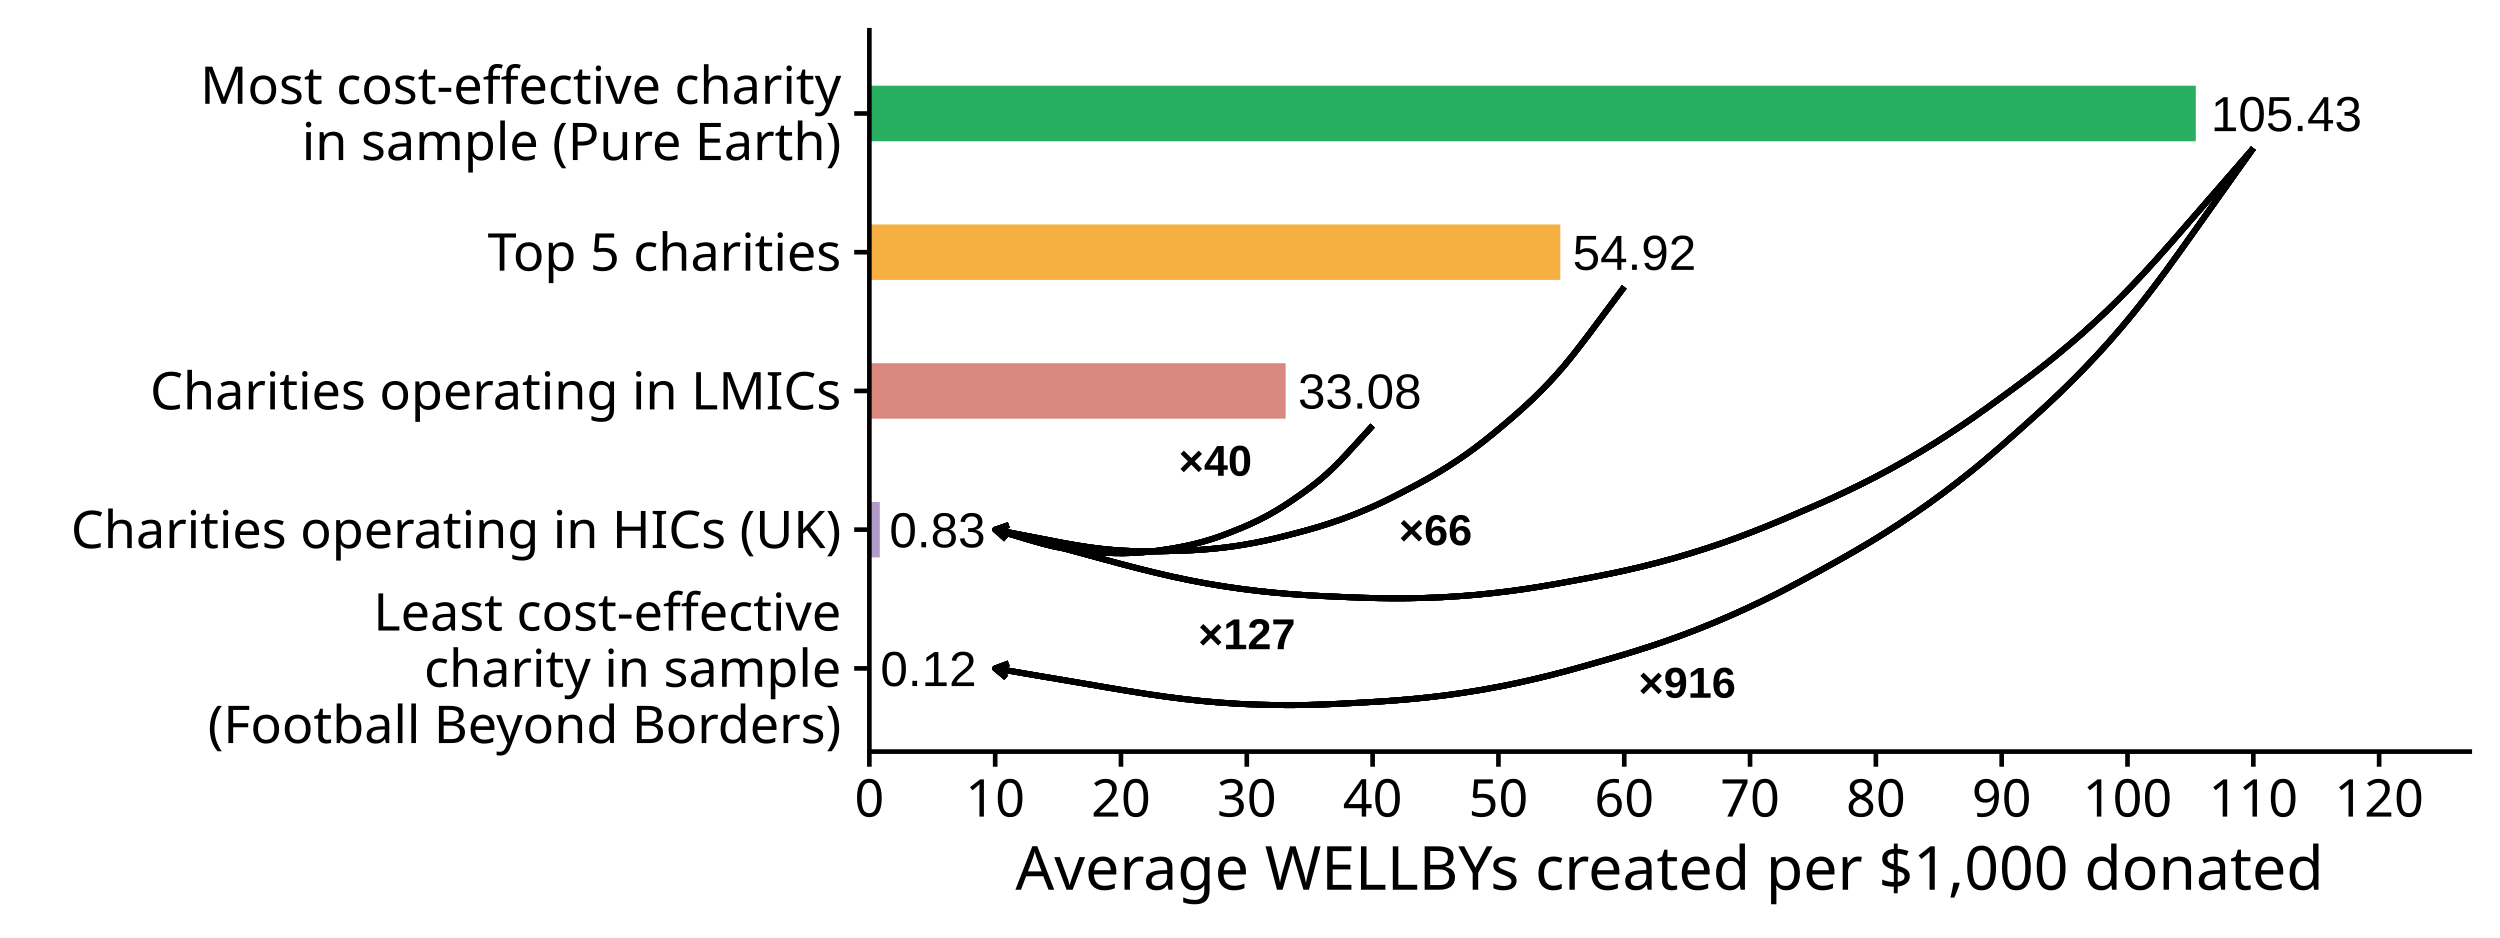
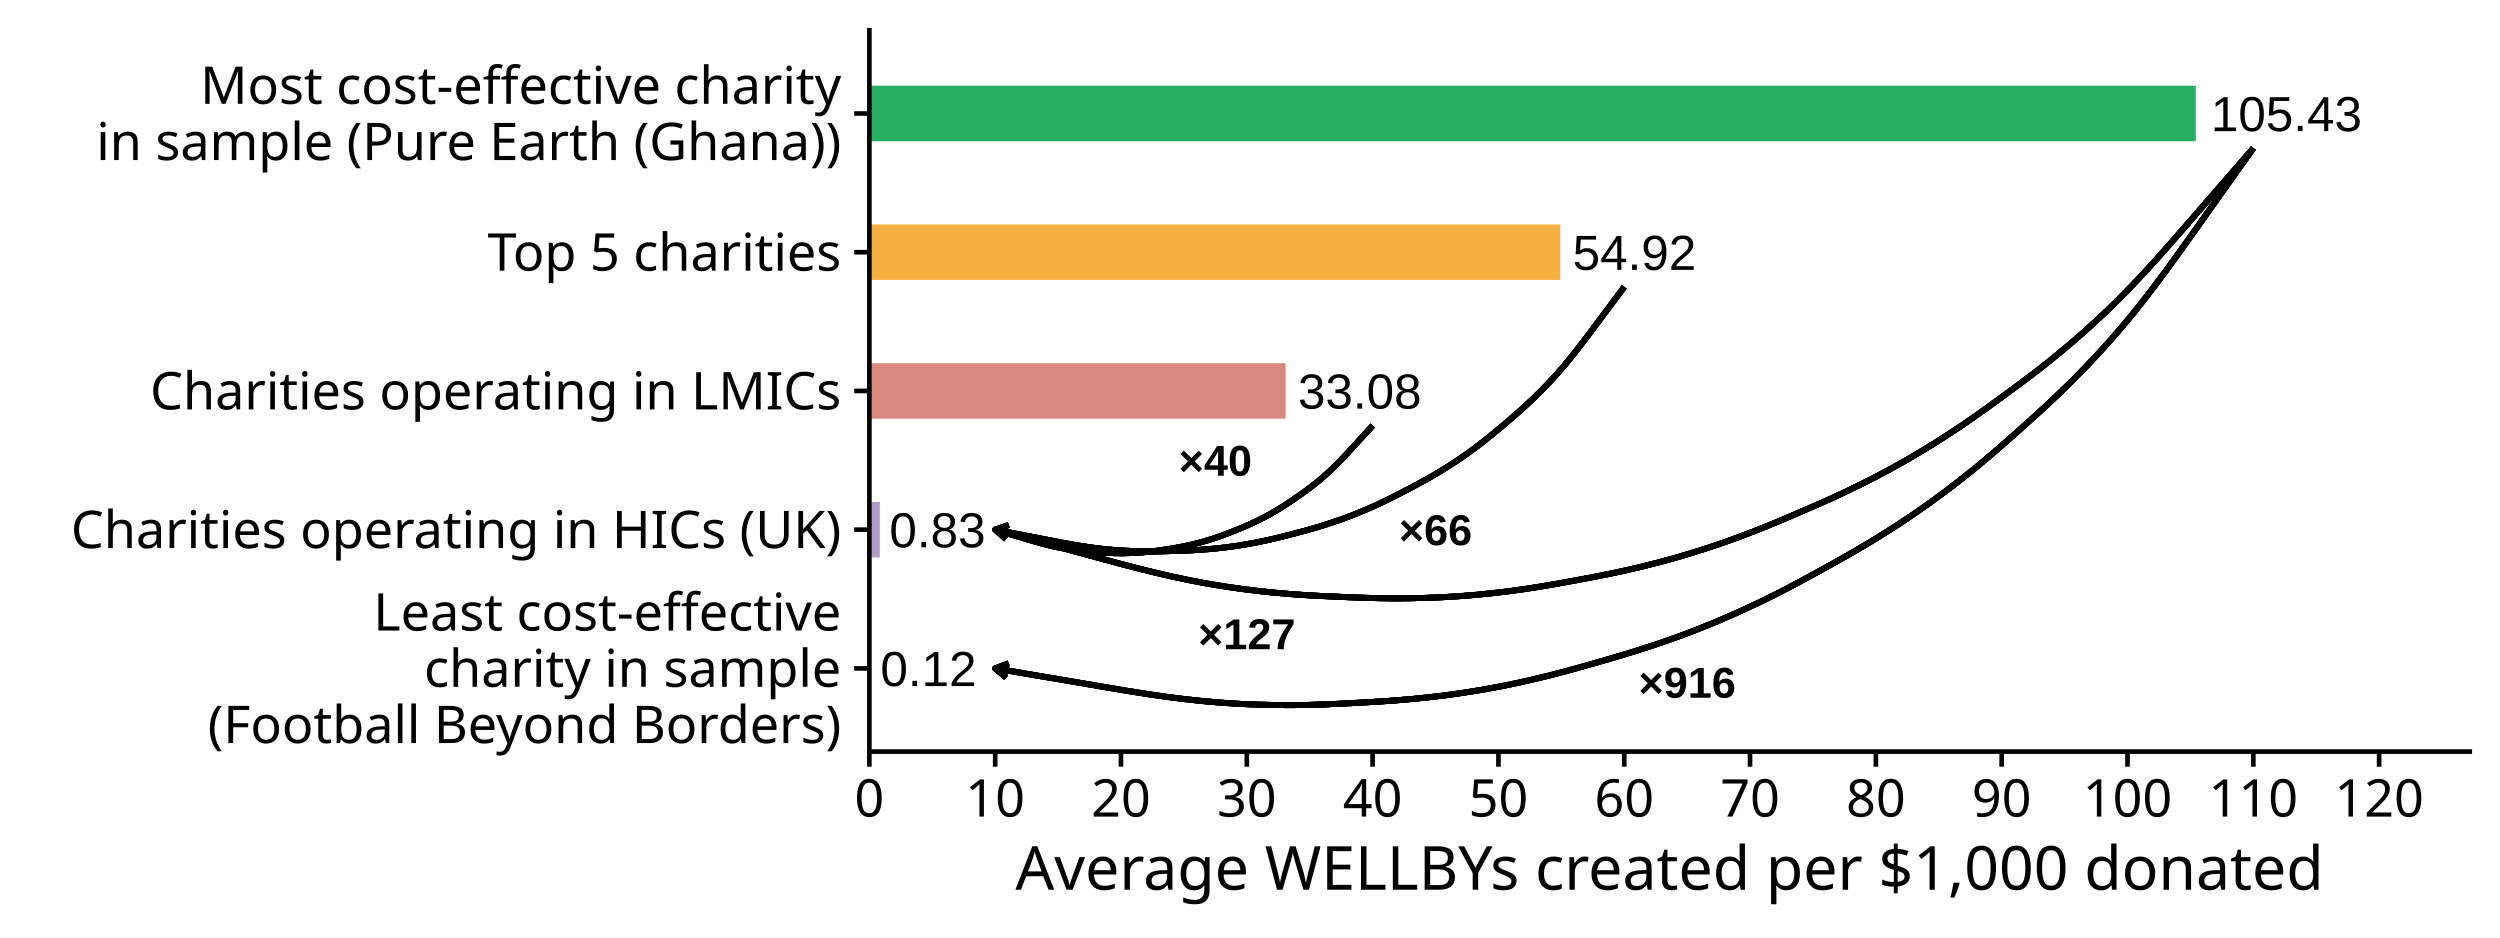
<svg xmlns="http://www.w3.org/2000/svg" role="img" aria-labelledby="comparison_WBp1k-title" width="100%" viewBox="0 0 576.00 216.00">
  <g class="svglite">
    <defs>
      <style type="text/css">
    .svglite line, .svglite polyline, .svglite polygon, .svglite path, .svglite rect, .svglite circle {
      fill: none;
      stroke: #000000;
      stroke-linecap: round;
      stroke-linejoin: round;
      stroke-miterlimit: 10.00;
    }
    .svglite text {
      white-space: pre;
    }
    .svglite g.glyphgroup path {
      fill: inherit;
      stroke: none;
    }
  </style>
    </defs>
    <rect width="100%" height="100%" style="stroke: none; fill: #FFFFFF;" />
    <defs>
      <clipPath id="cpMC4wMHw1NzYuMDB8MC4wMHwyMTYuMDA=">
        <rect x="0.00" y="0.00" width="576.00" height="216.00" />
      </clipPath>
    </defs>
    <g clip-path="url(#cpMC4wMHw1NzYuMDB8MC4wMHwyMTYuMDA=)">
      <rect x="0.00" y="0.00" width="576.00" height="216.00" style="stroke-width: 1.07; stroke: none; fill: #FFFFFF;" />
    </g>
    <defs>
      <clipPath id="cpMjAwLjMwfDU2OS4wM3w2Ljk3fDE3My4xNw==">
        <rect x="200.30" y="6.97" width="368.73" height="166.20" />
      </clipPath>
    </defs>
    <g clip-path="url(#cpMjAwLjMwfDU2OS4wM3w2Ljk3fDE3My4xNw==)">
      <rect x="200.30" y="6.97" width="368.73" height="166.20" style="stroke-width: 1.07; stroke: none; fill: #FFFFFF;" />
      <rect x="200.30" y="19.76" width="305.61" height="12.78" style="stroke-width: 1.36; stroke: none; stroke-linecap: butt; stroke-linejoin: miter; fill: #27AE60;" />
      <rect x="200.30" y="51.72" width="159.19" height="12.78" style="stroke-width: 1.36; stroke: none; stroke-linecap: butt; stroke-linejoin: miter; fill: #F5B041;" />
      <rect x="200.30" y="83.68" width="95.91" height="12.78" style="stroke-width: 1.36; stroke: none; stroke-linecap: butt; stroke-linejoin: miter; fill: #D98880;" />
      <rect x="200.30" y="115.64" width="2.41" height="12.78" style="stroke-width: 1.36; stroke: none; stroke-linecap: butt; stroke-linejoin: miter; fill: #B39BC8;" />
      <rect x="200.30" y="147.60" width="0.33" height="12.78" style="stroke-width: 1.36; stroke: none; stroke-linecap: butt; stroke-linejoin: miter; fill: #3498DB;" />
      <text x="509.39" y="30.22" style="font-size: 11.38px; font-family: &quot;Arial&quot;;" textLength="34.80px" lengthAdjust="spacingAndGlyphs">105.43</text>
      <text x="362.34" y="62.18" style="font-size: 11.38px; font-family: &quot;Arial&quot;;" textLength="28.47px" lengthAdjust="spacingAndGlyphs">54.92</text>
      <text x="299.05" y="94.14" style="font-size: 11.38px; font-family: &quot;Arial&quot;;" textLength="28.47px" lengthAdjust="spacingAndGlyphs">33.08</text>
      <text x="204.92" y="126.11" style="font-size: 11.38px; font-family: &quot;Arial&quot;;" textLength="22.14px" lengthAdjust="spacingAndGlyphs">0.83</text>
      <text x="202.85" y="158.07" style="font-size: 11.38px; font-family: &quot;Arial&quot;;" textLength="22.14px" lengthAdjust="spacingAndGlyphs">0.12</text>
      <polyline points="519.17,34.14 519.10,34.24 518.68,34.83 517.66,36.27 515.96,38.66 513.63,41.93 510.87,45.82 507.89,50.01 504.92,54.20 502.05,58.22 499.30,62.02 496.64,65.60 494.05,68.97 491.50,72.18 488.94,75.26 486.34,78.27 485.54,79.17 482.86,82.11 480.14,84.97 477.42,87.73 474.74,90.36 472.11,92.85 469.57,95.20 467.09,97.43 464.66,99.61 462.18,101.80 459.60,104.05 456.88,106.36 454.00,108.72 450.98,111.10 447.85,113.49 444.65,115.83 443.74,116.48 440.47,118.75 437.19,120.94 433.92,123.02 430.72,124.99 427.60,126.83 424.60,128.55 421.69,130.18 418.83,131.76 415.93,133.34 412.92,134.96 409.75,136.61 406.41,138.27 402.94,139.92 399.36,141.55 395.71,143.12 394.69,143.55 390.99,145.04 387.30,146.44 383.65,147.75 380.09,148.95 376.65,150.05 373.34,151.06 370.14,152.00 367.00,152.90 363.82,153.80 360.52,154.71 357.06,155.61 353.45,156.48 349.69,157.33 345.84,158.12 341.93,158.84 340.84,159.03 336.91,159.65 333.00,160.20 329.15,160.66 325.41,161.04 321.80,161.35 318.35,161.60 315.03,161.80 311.76,161.98 308.46,162.15 305.04,162.30 301.47,162.41 297.75,162.46 293.90,162.44 289.97,162.35 286.00,162.19 284.89,162.13 280.92,161.86 276.94,161.51 272.90,161.07 268.74,160.54 264.40,159.91 259.83,159.19 255.03,158.39 250.02,157.53 244.92,156.66 240.06,155.84 235.85,155.12 232.61,154.56 230.53,154.21 229.53,154.04 229.29,154.00 229.29,154.00 " style="stroke-width: 1.36; stroke-linecap: butt;" />
      <polyline points="232.40,152.84 229.29,154.00 231.84,156.12 " style="stroke-width: 1.36; stroke-linecap: butt;" />
      <polyline points="519.17,34.14 519.10,34.24 518.68,34.83 517.66,36.27 515.96,38.66 513.63,41.93 510.87,45.82 507.89,50.01 504.92,54.20 502.05,58.22 499.30,62.02 496.64,65.60 494.05,68.97 491.50,72.18 488.94,75.26 486.34,78.27 485.54,79.17 482.86,82.11 480.14,84.97 477.42,87.73 474.74,90.36 472.11,92.85 469.57,95.20 467.09,97.43 464.66,99.61 462.18,101.80 459.60,104.05 456.88,106.36 454.00,108.72 450.98,111.10 447.85,113.49 444.65,115.83 443.74,116.48 440.47,118.75 437.19,120.94 433.92,123.02 430.72,124.99 427.60,126.83 424.60,128.55 421.69,130.18 418.83,131.76 415.93,133.34 412.92,134.96 409.75,136.61 406.41,138.27 402.94,139.92 399.36,141.55 395.71,143.12 394.69,143.55 390.99,145.04 387.30,146.44 383.65,147.75 380.09,148.95 376.65,150.05 373.34,151.06 370.14,152.00 367.00,152.90 363.82,153.80 360.52,154.71 357.06,155.61 353.45,156.48 349.69,157.33 345.84,158.12 341.93,158.84 340.84,159.03 336.91,159.65 333.00,160.20 329.15,160.66 325.41,161.04 321.80,161.35 318.35,161.60 315.03,161.80 311.76,161.98 308.46,162.15 305.04,162.30 301.47,162.41 297.75,162.46 293.90,162.44 289.97,162.35 286.00,162.19 284.89,162.13 280.92,161.86 276.94,161.51 272.90,161.07 268.74,160.54 264.40,159.91 259.83,159.19 255.03,158.39 250.02,157.53 244.92,156.66 240.06,155.84 235.85,155.12 232.61,154.56 230.53,154.21 229.53,154.04 229.29,154.00 229.29,154.00 " style="stroke-width: 1.36; stroke-linecap: butt;" />
      <polyline points="232.40,152.84 229.29,154.00 231.84,156.12 " style="stroke-width: 1.36; stroke-linecap: butt;" />
      <polyline points="519.17,34.14 519.10,34.24 518.68,34.83 517.66,36.27 515.96,38.66 513.63,41.93 510.87,45.82 507.89,50.01 504.92,54.20 502.05,58.22 499.30,62.02 496.64,65.60 494.05,68.97 491.50,72.18 488.94,75.26 486.34,78.27 485.54,79.17 482.86,82.11 480.14,84.97 477.42,87.73 474.74,90.36 472.11,92.85 469.57,95.20 467.09,97.43 464.66,99.61 462.18,101.80 459.60,104.05 456.88,106.36 454.00,108.72 450.98,111.10 447.85,113.49 444.65,115.83 443.74,116.48 440.47,118.75 437.19,120.94 433.92,123.02 430.72,124.99 427.60,126.83 424.60,128.55 421.69,130.18 418.83,131.76 415.93,133.34 412.92,134.96 409.75,136.61 406.41,138.27 402.94,139.92 399.36,141.55 395.71,143.12 394.69,143.55 390.99,145.04 387.30,146.44 383.65,147.75 380.09,148.95 376.65,150.05 373.34,151.06 370.14,152.00 367.00,152.90 363.82,153.80 360.52,154.71 357.06,155.61 353.45,156.48 349.69,157.33 345.84,158.12 341.93,158.84 340.84,159.03 336.91,159.65 333.00,160.20 329.15,160.66 325.41,161.04 321.80,161.35 318.35,161.60 315.03,161.80 311.76,161.98 308.46,162.15 305.04,162.30 301.47,162.41 297.75,162.46 293.90,162.44 289.97,162.35 286.00,162.19 284.89,162.13 280.92,161.86 276.94,161.51 272.90,161.07 268.74,160.54 264.40,159.91 259.83,159.19 255.03,158.39 250.02,157.53 244.92,156.66 240.06,155.84 235.85,155.12 232.61,154.56 230.53,154.21 229.53,154.04 229.29,154.00 229.29,154.00 " style="stroke-width: 1.36; stroke-linecap: butt;" />
      <polyline points="232.40,152.84 229.29,154.00 231.84,156.12 " style="stroke-width: 1.36; stroke-linecap: butt;" />
      <polyline points="519.17,34.14 519.10,34.24 518.68,34.83 517.66,36.27 515.96,38.66 513.63,41.93 510.87,45.82 507.89,50.01 504.92,54.20 502.05,58.22 499.30,62.02 496.64,65.60 494.05,68.97 491.50,72.18 488.94,75.26 486.34,78.27 485.54,79.17 482.86,82.11 480.14,84.97 477.42,87.73 474.74,90.36 472.11,92.85 469.57,95.20 467.09,97.43 464.66,99.61 462.18,101.80 459.60,104.05 456.88,106.36 454.00,108.72 450.98,111.10 447.85,113.49 444.65,115.83 443.74,116.48 440.47,118.75 437.19,120.94 433.92,123.02 430.72,124.99 427.60,126.83 424.60,128.55 421.69,130.18 418.83,131.76 415.93,133.34 412.92,134.96 409.75,136.61 406.41,138.27 402.94,139.92 399.36,141.55 395.71,143.12 394.69,143.55 390.99,145.04 387.30,146.44 383.65,147.75 380.09,148.95 376.65,150.05 373.34,151.06 370.14,152.00 367.00,152.90 363.82,153.80 360.52,154.71 357.06,155.61 353.45,156.48 349.69,157.33 345.84,158.12 341.93,158.84 340.84,159.03 336.91,159.65 333.00,160.20 329.15,160.66 325.41,161.04 321.80,161.35 318.35,161.60 315.03,161.80 311.76,161.98 308.46,162.15 305.04,162.30 301.47,162.41 297.75,162.46 293.90,162.44 289.97,162.35 286.00,162.19 284.89,162.13 280.92,161.86 276.94,161.51 272.90,161.07 268.74,160.54 264.40,159.91 259.83,159.19 255.03,158.39 250.02,157.53 244.92,156.66 240.06,155.84 235.85,155.12 232.61,154.56 230.53,154.21 229.53,154.04 229.29,154.00 229.29,154.00 " style="stroke-width: 1.36; stroke-linecap: butt;" />
      <polyline points="232.40,152.84 229.29,154.00 231.84,156.12 " style="stroke-width: 1.36; stroke-linecap: butt;" />
      <polyline points="519.17,34.14 519.10,34.24 518.68,34.83 517.66,36.27 515.96,38.66 513.63,41.93 510.87,45.82 507.89,50.01 504.92,54.20 502.05,58.22 499.30,62.02 496.64,65.60 494.05,68.97 491.50,72.18 488.94,75.26 486.34,78.27 485.54,79.17 482.86,82.11 480.14,84.97 477.42,87.73 474.74,90.36 472.11,92.85 469.57,95.20 467.09,97.43 464.66,99.61 462.18,101.80 459.60,104.05 456.88,106.36 454.00,108.72 450.98,111.10 447.85,113.49 444.65,115.83 443.74,116.48 440.47,118.75 437.19,120.94 433.92,123.02 430.72,124.99 427.60,126.83 424.60,128.55 421.69,130.18 418.83,131.76 415.93,133.34 412.92,134.96 409.75,136.61 406.41,138.27 402.94,139.92 399.36,141.55 395.71,143.12 394.69,143.55 390.99,145.04 387.30,146.44 383.65,147.75 380.09,148.95 376.65,150.05 373.34,151.06 370.14,152.00 367.00,152.90 363.82,153.80 360.52,154.71 357.06,155.61 353.45,156.48 349.69,157.33 345.84,158.12 341.93,158.84 340.84,159.03 336.91,159.65 333.00,160.20 329.15,160.66 325.41,161.04 321.80,161.35 318.35,161.60 315.03,161.80 311.76,161.98 308.46,162.15 305.04,162.30 301.47,162.41 297.75,162.46 293.90,162.44 289.97,162.35 286.00,162.19 284.89,162.13 280.92,161.86 276.94,161.51 272.90,161.07 268.74,160.54 264.40,159.91 259.83,159.19 255.03,158.39 250.02,157.53 244.92,156.66 240.06,155.84 235.85,155.12 232.61,154.56 230.53,154.21 229.53,154.04 229.29,154.00 229.29,154.00 " style="stroke-width: 1.36; stroke-linecap: butt;" />
      <polyline points="232.40,152.84 229.29,154.00 231.84,156.12 " style="stroke-width: 1.36; stroke-linecap: butt;" />
      <text x="388.72" y="160.76" text-anchor="middle" style="font-size: 9.96px; font-weight: bold; font-family: &quot;Arial&quot;;" textLength="22.41px" lengthAdjust="spacingAndGlyphs">×916</text>
      <polyline points="519.17,34.14 519.09,34.23 518.60,34.79 517.44,36.13 515.50,38.37 512.86,41.40 509.75,44.98 506.43,48.80 503.13,52.59 499.97,56.22 496.93,59.64 494.01,62.85 491.17,65.86 488.37,68.72 485.57,71.47 482.72,74.15 482.61,74.25 479.71,76.87 476.77,79.40 473.85,81.84 470.98,84.15 468.18,86.32 465.47,88.36 462.85,90.29 460.25,92.19 457.61,94.10 454.85,96.06 451.94,98.06 448.86,100.10 445.66,102.15 442.35,104.17 438.98,106.14 438.92,106.17 435.51,108.08 432.09,109.90 428.70,111.62 425.38,113.23 422.17,114.73 419.08,116.11 416.08,117.41 413.14,118.68 410.14,119.96 407.01,121.26 403.72,122.56 400.27,123.87 396.69,125.15 393.02,126.38 389.29,127.55 389.23,127.57 385.48,128.67 381.73,129.68 378.04,130.61 374.45,131.44 370.99,132.18 367.67,132.84 364.46,133.45 361.30,134.03 358.09,134.61 354.76,135.17 351.26,135.72 347.61,136.22 343.83,136.67 339.97,137.06 336.08,137.37 336.02,137.37 332.12,137.61 328.24,137.76 324.44,137.84 320.75,137.86 317.21,137.81 313.82,137.71 310.56,137.59 307.36,137.45 304.10,137.30 300.72,137.11 297.19,136.86 293.52,136.54 289.73,136.14 285.89,135.66 282.02,135.10 281.96,135.09 278.10,134.45 274.25,133.72 270.33,132.90 266.30,131.97 262.10,130.93 257.68,129.78 253.04,128.52 248.20,127.20 243.31,125.87 238.72,124.61 234.81,123.54 231.92,122.75 230.16,122.27 229.41,122.07 229.29,122.03 229.29,122.03 " style="stroke-width: 1.36; stroke-linecap: butt;" />
      <polyline points="519.17,34.14 519.09,34.23 518.60,34.79 517.44,36.13 515.50,38.37 512.86,41.40 509.75,44.98 506.43,48.80 503.13,52.59 499.97,56.22 496.93,59.64 494.01,62.85 491.17,65.86 488.37,68.72 485.57,71.47 482.72,74.15 482.61,74.25 479.71,76.87 476.77,79.40 473.85,81.84 470.98,84.15 468.18,86.32 465.47,88.36 462.85,90.29 460.25,92.19 457.61,94.10 454.85,96.06 451.94,98.06 448.86,100.10 445.66,102.15 442.35,104.17 438.98,106.14 438.92,106.17 435.51,108.08 432.09,109.90 428.70,111.62 425.38,113.23 422.17,114.73 419.08,116.11 416.08,117.41 413.14,118.68 410.14,119.96 407.01,121.26 403.72,122.56 400.27,123.87 396.69,125.15 393.02,126.38 389.29,127.55 389.23,127.57 385.48,128.67 381.73,129.68 378.04,130.61 374.45,131.44 370.99,132.18 367.67,132.84 364.46,133.45 361.30,134.03 358.09,134.61 354.76,135.17 351.26,135.72 347.61,136.22 343.83,136.67 339.97,137.06 336.08,137.37 336.02,137.37 332.12,137.61 328.24,137.76 324.44,137.84 320.75,137.86 317.21,137.81 313.82,137.71 310.56,137.59 307.36,137.45 304.10,137.30 300.72,137.11 297.19,136.86 293.52,136.54 289.73,136.14 285.89,135.66 282.02,135.10 281.96,135.09 278.10,134.45 274.25,133.72 270.33,132.90 266.30,131.97 262.10,130.93 257.68,129.78 253.04,128.52 248.20,127.20 243.31,125.87 238.72,124.61 234.81,123.54 231.92,122.75 230.16,122.27 229.41,122.07 229.29,122.03 229.29,122.03 " style="stroke-width: 1.36; stroke-linecap: butt;" />
      <polyline points="519.17,34.14 519.09,34.23 518.60,34.79 517.44,36.13 515.50,38.37 512.86,41.40 509.75,44.98 506.43,48.80 503.13,52.59 499.97,56.22 496.93,59.64 494.01,62.85 491.17,65.86 488.37,68.72 485.57,71.47 482.72,74.15 482.61,74.25 479.71,76.87 476.77,79.40 473.85,81.84 470.98,84.15 468.18,86.32 465.47,88.36 462.85,90.29 460.25,92.19 457.61,94.10 454.85,96.06 451.94,98.06 448.86,100.10 445.66,102.15 442.35,104.17 438.98,106.14 438.92,106.17 435.51,108.08 432.09,109.90 428.70,111.62 425.38,113.23 422.17,114.73 419.08,116.11 416.08,117.41 413.14,118.68 410.14,119.96 407.01,121.26 403.72,122.56 400.27,123.87 396.69,125.15 393.02,126.38 389.29,127.55 389.23,127.57 385.48,128.67 381.73,129.68 378.04,130.61 374.45,131.44 370.99,132.18 367.67,132.84 364.46,133.45 361.30,134.03 358.09,134.61 354.76,135.17 351.26,135.72 347.61,136.22 343.83,136.67 339.97,137.06 336.08,137.37 336.02,137.37 332.12,137.61 328.24,137.76 324.44,137.84 320.75,137.86 317.21,137.81 313.82,137.71 310.56,137.59 307.36,137.45 304.10,137.30 300.72,137.11 297.19,136.86 293.52,136.54 289.73,136.14 285.89,135.66 282.02,135.10 281.96,135.09 278.10,134.45 274.25,133.72 270.33,132.90 266.30,131.97 262.10,130.93 257.68,129.78 253.04,128.52 248.20,127.20 243.31,125.87 238.72,124.61 234.81,123.54 231.92,122.75 230.16,122.27 229.41,122.07 229.29,122.03 229.29,122.03 " style="stroke-width: 1.36; stroke-linecap: butt;" />
      <polyline points="519.17,34.14 519.09,34.23 518.60,34.79 517.44,36.13 515.50,38.37 512.86,41.40 509.75,44.98 506.43,48.80 503.13,52.59 499.97,56.22 496.93,59.64 494.01,62.85 491.17,65.86 488.37,68.72 485.57,71.47 482.72,74.15 482.61,74.25 479.71,76.87 476.77,79.40 473.85,81.84 470.98,84.15 468.18,86.32 465.47,88.36 462.85,90.29 460.25,92.19 457.61,94.10 454.85,96.06 451.94,98.06 448.86,100.10 445.66,102.15 442.35,104.17 438.98,106.14 438.92,106.17 435.51,108.08 432.09,109.90 428.70,111.62 425.38,113.23 422.17,114.73 419.08,116.11 416.08,117.41 413.14,118.68 410.14,119.96 407.01,121.26 403.72,122.56 400.27,123.87 396.69,125.15 393.02,126.38 389.29,127.55 389.23,127.57 385.48,128.67 381.73,129.68 378.04,130.61 374.45,131.44 370.99,132.18 367.67,132.84 364.46,133.45 361.30,134.03 358.09,134.61 354.76,135.17 351.26,135.72 347.61,136.22 343.83,136.67 339.97,137.06 336.08,137.37 336.02,137.37 332.12,137.61 328.24,137.76 324.44,137.84 320.75,137.86 317.21,137.81 313.82,137.71 310.56,137.59 307.36,137.45 304.10,137.30 300.72,137.11 297.19,136.86 293.52,136.54 289.73,136.14 285.89,135.66 282.02,135.10 281.96,135.09 278.10,134.45 274.25,133.72 270.33,132.90 266.30,131.97 262.10,130.93 257.68,129.78 253.04,128.52 248.20,127.20 243.31,125.87 238.72,124.61 234.81,123.54 231.92,122.75 230.16,122.27 229.41,122.07 229.29,122.03 229.29,122.03 " style="stroke-width: 1.36; stroke-linecap: butt;" />
      <polyline points="519.17,34.14 519.09,34.23 518.60,34.79 517.44,36.13 515.50,38.37 512.86,41.40 509.75,44.98 506.43,48.80 503.13,52.59 499.97,56.22 496.93,59.64 494.01,62.85 491.17,65.86 488.37,68.72 485.57,71.47 482.72,74.15 482.61,74.25 479.71,76.87 476.77,79.40 473.85,81.84 470.98,84.15 468.18,86.32 465.47,88.36 462.85,90.29 460.25,92.19 457.61,94.10 454.85,96.06 451.94,98.06 448.86,100.10 445.66,102.15 442.35,104.17 438.98,106.14 438.92,106.17 435.51,108.08 432.09,109.90 428.70,111.62 425.38,113.23 422.17,114.73 419.08,116.11 416.08,117.41 413.14,118.68 410.14,119.96 407.01,121.26 403.72,122.56 400.27,123.87 396.69,125.15 393.02,126.38 389.29,127.55 389.23,127.57 385.48,128.67 381.73,129.68 378.04,130.61 374.45,131.44 370.99,132.18 367.67,132.84 364.46,133.45 361.30,134.03 358.09,134.61 354.76,135.17 351.26,135.72 347.61,136.22 343.83,136.67 339.97,137.06 336.08,137.37 336.02,137.37 332.12,137.61 328.24,137.76 324.44,137.84 320.75,137.86 317.21,137.81 313.82,137.71 310.56,137.59 307.36,137.45 304.10,137.30 300.72,137.11 297.19,136.86 293.52,136.54 289.73,136.14 285.89,135.66 282.02,135.10 281.96,135.09 278.10,134.45 274.25,133.72 270.33,132.90 266.30,131.97 262.10,130.93 257.68,129.78 253.04,128.52 248.20,127.20 243.31,125.87 238.72,124.61 234.81,123.54 231.92,122.75 230.16,122.27 229.41,122.07 229.29,122.03 229.29,122.03 " style="stroke-width: 1.36; stroke-linecap: butt;" />
      <text x="287.26" y="149.57" text-anchor="middle" style="font-size: 9.96px; font-weight: bold; font-family: &quot;Arial&quot;;" textLength="22.41px" lengthAdjust="spacingAndGlyphs">×127</text>
      <polyline points="374.23,66.10 374.13,66.23 373.56,67.00 372.30,68.68 370.44,71.17 368.30,74.04 366.16,76.91 364.13,79.57 362.21,82.03 360.36,84.29 358.50,86.41 357.05,88.00 355.10,90.01 353.14,91.94 351.21,93.74 349.35,95.40 347.57,96.94 345.81,98.43 343.98,99.95 342.01,101.54 339.89,103.16 337.65,104.79 335.91,105.98 333.57,107.51 331.23,108.95 328.95,110.28 326.76,111.48 324.68,112.58 322.64,113.65 320.51,114.73 318.24,115.84 315.81,116.95 313.26,118.03 311.30,118.81 308.68,119.78 306.08,120.66 303.56,121.45 301.16,122.14 298.89,122.75 296.66,123.33 294.35,123.91 291.88,124.48 289.26,125.02 286.54,125.51 284.46,125.84 281.69,126.20 278.95,126.48 276.32,126.69 273.83,126.82 271.48,126.91 269.17,126.98 266.79,127.04 264.26,127.05 261.59,126.99 258.83,126.86 256.72,126.72 253.93,126.45 251.12,126.10 248.19,125.65 245.07,125.10 241.73,124.46 238.18,123.77 234.72,123.10 231.87,122.54 230.07,122.19 229.36,122.05 229.29,122.03 " style="stroke-width: 1.36; stroke-linecap: butt;" />
      <polyline points="232.43,120.95 229.29,122.03 231.79,124.22 " style="stroke-width: 1.36; stroke-linecap: butt;" />
      <polyline points="374.23,66.10 374.13,66.23 373.56,67.00 372.30,68.68 370.44,71.17 368.30,74.04 366.16,76.91 364.13,79.57 362.21,82.03 360.36,84.29 358.50,86.41 357.05,88.00 355.10,90.01 353.14,91.94 351.21,93.74 349.35,95.40 347.57,96.94 345.81,98.43 343.98,99.95 342.01,101.54 339.89,103.16 337.65,104.79 335.91,105.98 333.57,107.51 331.23,108.95 328.95,110.28 326.76,111.48 324.68,112.58 322.64,113.65 320.51,114.73 318.24,115.84 315.81,116.95 313.26,118.03 311.30,118.81 308.68,119.78 306.08,120.66 303.56,121.45 301.16,122.14 298.89,122.75 296.66,123.33 294.35,123.91 291.88,124.48 289.26,125.02 286.54,125.51 284.46,125.84 281.69,126.20 278.95,126.48 276.32,126.69 273.83,126.82 271.48,126.91 269.17,126.98 266.79,127.04 264.26,127.05 261.59,126.99 258.83,126.86 256.72,126.72 253.93,126.45 251.12,126.10 248.19,125.65 245.07,125.10 241.73,124.46 238.18,123.77 234.72,123.10 231.87,122.54 230.07,122.19 229.36,122.05 229.29,122.03 " style="stroke-width: 1.36; stroke-linecap: butt;" />
      <polyline points="232.43,120.95 229.29,122.03 231.79,124.22 " style="stroke-width: 1.36; stroke-linecap: butt;" />
      <polyline points="374.23,66.10 374.13,66.23 373.56,67.00 372.30,68.68 370.44,71.17 368.30,74.04 366.16,76.91 364.13,79.57 362.21,82.03 360.36,84.29 358.50,86.41 357.05,88.00 355.10,90.01 353.14,91.94 351.21,93.74 349.35,95.40 347.57,96.94 345.81,98.43 343.98,99.95 342.01,101.54 339.89,103.16 337.65,104.79 335.91,105.98 333.57,107.51 331.23,108.95 328.95,110.28 326.76,111.48 324.68,112.58 322.64,113.65 320.51,114.73 318.24,115.84 315.81,116.95 313.26,118.03 311.30,118.81 308.68,119.78 306.08,120.66 303.56,121.45 301.16,122.14 298.89,122.75 296.66,123.33 294.35,123.91 291.88,124.48 289.26,125.02 286.54,125.51 284.46,125.84 281.69,126.20 278.95,126.48 276.32,126.69 273.83,126.82 271.48,126.91 269.17,126.98 266.79,127.04 264.26,127.05 261.59,126.99 258.83,126.86 256.72,126.72 253.93,126.45 251.12,126.10 248.19,125.65 245.07,125.10 241.73,124.46 238.18,123.77 234.72,123.10 231.87,122.54 230.07,122.19 229.36,122.05 229.29,122.03 " style="stroke-width: 1.36; stroke-linecap: butt;" />
      <polyline points="232.43,120.95 229.29,122.03 231.79,124.22 " style="stroke-width: 1.36; stroke-linecap: butt;" />
      <polyline points="374.23,66.10 374.13,66.23 373.56,67.00 372.30,68.68 370.44,71.17 368.30,74.04 366.16,76.91 364.13,79.57 362.21,82.03 360.36,84.29 358.50,86.41 357.05,88.00 355.10,90.01 353.14,91.94 351.21,93.74 349.35,95.40 347.57,96.94 345.81,98.43 343.98,99.95 342.01,101.54 339.89,103.16 337.65,104.79 335.91,105.98 333.57,107.51 331.23,108.95 328.95,110.28 326.76,111.48 324.68,112.58 322.64,113.65 320.51,114.73 318.24,115.84 315.81,116.95 313.26,118.03 311.30,118.81 308.68,119.78 306.08,120.66 303.56,121.45 301.16,122.14 298.89,122.75 296.66,123.33 294.35,123.91 291.88,124.48 289.26,125.02 286.54,125.51 284.46,125.84 281.69,126.20 278.95,126.48 276.32,126.69 273.83,126.82 271.48,126.91 269.17,126.98 266.79,127.04 264.26,127.05 261.59,126.99 258.83,126.86 256.72,126.72 253.93,126.45 251.12,126.10 248.19,125.65 245.07,125.10 241.73,124.46 238.18,123.77 234.72,123.10 231.87,122.54 230.07,122.19 229.36,122.05 229.29,122.03 " style="stroke-width: 1.36; stroke-linecap: butt;" />
      <polyline points="232.43,120.95 229.29,122.03 231.79,124.22 " style="stroke-width: 1.36; stroke-linecap: butt;" />
      <polyline points="374.23,66.10 374.13,66.23 373.56,67.00 372.30,68.68 370.44,71.17 368.30,74.04 366.16,76.91 364.13,79.57 362.21,82.03 360.36,84.29 358.50,86.41 357.05,88.00 355.10,90.01 353.14,91.94 351.21,93.74 349.35,95.40 347.57,96.94 345.81,98.43 343.98,99.95 342.01,101.54 339.89,103.16 337.65,104.79 335.91,105.98 333.57,107.51 331.23,108.95 328.95,110.28 326.76,111.48 324.68,112.58 322.64,113.65 320.51,114.73 318.24,115.84 315.81,116.95 313.26,118.03 311.30,118.81 308.68,119.78 306.08,120.66 303.56,121.45 301.16,122.14 298.89,122.75 296.66,123.33 294.35,123.91 291.88,124.48 289.26,125.02 286.54,125.51 284.46,125.84 281.69,126.20 278.95,126.48 276.32,126.69 273.83,126.82 271.48,126.91 269.17,126.98 266.79,127.04 264.26,127.05 261.59,126.99 258.83,126.86 256.72,126.72 253.93,126.45 251.12,126.10 248.19,125.65 245.07,125.10 241.73,124.46 238.18,123.77 234.72,123.10 231.87,122.54 230.07,122.19 229.36,122.05 229.29,122.03 " style="stroke-width: 1.36; stroke-linecap: butt;" />
      <polyline points="232.43,120.95 229.29,122.03 231.79,124.22 " style="stroke-width: 1.36; stroke-linecap: butt;" />
      <text x="330.74" y="125.60" text-anchor="middle" style="font-size: 9.96px; font-weight: bold; font-family: &quot;Arial&quot;;" textLength="16.88px" lengthAdjust="spacingAndGlyphs">×66</text>
      <polyline points="316.25,98.06 316.11,98.21 315.35,99.05 313.86,100.68 312.01,102.70 310.21,104.66 308.55,106.41 306.97,107.98 305.39,109.44 305.06,109.73 303.44,111.10 301.81,112.37 300.26,113.51 298.80,114.53 297.34,115.54 295.76,116.58 294.02,117.65 292.18,118.70 291.82,118.90 289.92,119.87 288.06,120.75 286.30,121.52 284.64,122.19 282.99,122.85 281.22,123.51 279.29,124.17 277.26,124.78 276.86,124.89 274.80,125.42 272.79,125.86 270.89,126.22 269.13,126.51 267.38,126.78 265.50,127.03 263.47,127.24 261.36,127.39 260.94,127.41 258.82,127.47 256.76,127.45 254.83,127.37 253.05,127.26 251.28,127.13 249.39,126.96 247.37,126.72 245.28,126.39 244.87,126.32 242.77,125.90 240.64,125.38 238.35,124.75 235.84,124.01 233.20,123.21 230.92,122.53 229.61,122.13 229.29,122.03 229.29,122.03 " style="stroke-width: 1.36; stroke-linecap: butt;" />
      <polyline points="316.25,98.06 316.11,98.21 315.35,99.05 313.86,100.68 312.01,102.70 310.21,104.66 308.55,106.41 306.97,107.98 305.39,109.44 305.06,109.73 303.44,111.10 301.81,112.37 300.26,113.51 298.80,114.53 297.34,115.54 295.76,116.58 294.02,117.65 292.18,118.70 291.82,118.90 289.92,119.87 288.06,120.75 286.30,121.52 284.64,122.19 282.99,122.85 281.22,123.51 279.29,124.17 277.26,124.78 276.86,124.89 274.80,125.42 272.79,125.86 270.89,126.22 269.13,126.51 267.38,126.78 265.50,127.03 263.47,127.24 261.36,127.39 260.94,127.41 258.82,127.47 256.76,127.45 254.83,127.37 253.05,127.26 251.28,127.13 249.39,126.96 247.37,126.72 245.28,126.39 244.87,126.32 242.77,125.90 240.64,125.38 238.35,124.75 235.84,124.01 233.20,123.21 230.92,122.53 229.61,122.13 229.29,122.03 229.29,122.03 " style="stroke-width: 1.36; stroke-linecap: butt;" />
      <polyline points="316.25,98.06 316.11,98.21 315.35,99.05 313.86,100.68 312.01,102.70 310.21,104.66 308.55,106.41 306.97,107.98 305.39,109.44 305.06,109.73 303.44,111.10 301.81,112.37 300.26,113.51 298.80,114.53 297.34,115.54 295.76,116.58 294.02,117.65 292.18,118.70 291.82,118.90 289.92,119.87 288.06,120.75 286.30,121.52 284.64,122.19 282.99,122.85 281.22,123.51 279.29,124.17 277.26,124.78 276.86,124.89 274.80,125.42 272.79,125.86 270.89,126.22 269.13,126.51 267.38,126.78 265.50,127.03 263.47,127.24 261.36,127.39 260.94,127.41 258.82,127.47 256.76,127.45 254.83,127.37 253.05,127.26 251.28,127.13 249.39,126.96 247.37,126.72 245.28,126.39 244.87,126.32 242.77,125.90 240.64,125.38 238.35,124.75 235.84,124.01 233.20,123.21 230.92,122.53 229.61,122.13 229.29,122.03 229.29,122.03 " style="stroke-width: 1.36; stroke-linecap: butt;" />
      <polyline points="316.25,98.06 316.11,98.21 315.35,99.05 313.86,100.68 312.01,102.70 310.21,104.66 308.55,106.41 306.97,107.98 305.39,109.44 305.06,109.73 303.44,111.10 301.81,112.37 300.26,113.51 298.80,114.53 297.34,115.54 295.76,116.58 294.02,117.65 292.18,118.70 291.82,118.90 289.92,119.87 288.06,120.75 286.30,121.52 284.64,122.19 282.99,122.85 281.22,123.51 279.29,124.17 277.26,124.78 276.86,124.89 274.80,125.42 272.79,125.86 270.89,126.22 269.13,126.51 267.38,126.78 265.50,127.03 263.47,127.24 261.36,127.39 260.94,127.41 258.82,127.47 256.76,127.45 254.83,127.37 253.05,127.26 251.28,127.13 249.39,126.96 247.37,126.72 245.28,126.39 244.87,126.32 242.77,125.90 240.64,125.38 238.35,124.75 235.84,124.01 233.20,123.21 230.92,122.53 229.61,122.13 229.29,122.03 229.29,122.03 " style="stroke-width: 1.36; stroke-linecap: butt;" />
      <polyline points="316.25,98.06 316.11,98.21 315.35,99.05 313.86,100.68 312.01,102.70 310.21,104.66 308.55,106.41 306.97,107.98 305.39,109.44 305.06,109.73 303.44,111.10 301.81,112.37 300.26,113.51 298.80,114.53 297.34,115.54 295.76,116.58 294.02,117.65 292.18,118.70 291.82,118.90 289.92,119.87 288.06,120.75 286.30,121.52 284.64,122.19 282.99,122.85 281.22,123.51 279.29,124.17 277.26,124.78 276.86,124.89 274.80,125.42 272.79,125.86 270.89,126.22 269.13,126.51 267.38,126.78 265.50,127.03 263.47,127.24 261.36,127.39 260.94,127.41 258.82,127.47 256.76,127.45 254.83,127.37 253.05,127.26 251.28,127.13 249.39,126.96 247.37,126.72 245.28,126.39 244.87,126.32 242.77,125.90 240.64,125.38 238.35,124.75 235.84,124.01 233.20,123.21 230.92,122.53 229.61,122.13 229.29,122.03 229.29,122.03 " style="stroke-width: 1.36; stroke-linecap: butt;" />
      <text x="280.01" y="109.62" text-anchor="middle" style="font-size: 9.96px; font-weight: bold; font-family: &quot;Arial&quot;;" textLength="16.88px" lengthAdjust="spacingAndGlyphs">×40</text>
    </g>
    <g clip-path="url(#cpMC4wMHw1NzYuMDB8MC4wMHwyMTYuMDA=)">
      <polyline points="200.30,173.17 200.30,6.97 " style="stroke-width: 1.07; stroke-linecap: square;" />
      <text x="193.82" y="145.28" text-anchor="end" style="font-size: 12.00px; font-family: &quot;Avenir&quot;;" textLength="102.64px" lengthAdjust="spacingAndGlyphs">Least cost-effective</text>
      <text x="193.82" y="158.24" text-anchor="end" style="font-size: 12.00px; font-family: &quot;Avenir&quot;;" textLength="89.98px" lengthAdjust="spacingAndGlyphs">charity in sample</text>
      <text x="193.82" y="171.20" text-anchor="end" style="font-size: 12.00px; font-family: &quot;Avenir&quot;;" textLength="139.78px" lengthAdjust="spacingAndGlyphs">(Football Beyond Borders)</text>
      <text x="193.82" y="126.28" text-anchor="end" style="font-size: 12.00px; font-family: &quot;Avenir&quot;;" textLength="169.42px" lengthAdjust="spacingAndGlyphs">Charities operating in HICs (UK)</text>
      <text x="193.82" y="94.32" text-anchor="end" style="font-size: 12.00px; font-family: &quot;Avenir&quot;;" textLength="152.05px" lengthAdjust="spacingAndGlyphs">Charities operating in LMICs</text>
      <text x="193.82" y="62.36" text-anchor="end" style="font-size: 12.00px; font-family: &quot;Avenir&quot;;" textLength="77.55px" lengthAdjust="spacingAndGlyphs">Top 5 charities</text>
      <text x="193.82" y="23.92" text-anchor="end" style="font-size: 12.00px; font-family: &quot;Avenir&quot;;" textLength="140.19px" lengthAdjust="spacingAndGlyphs">Most cost-effective charity</text>
-       <text x="193.82" y="36.88" text-anchor="end" style="font-size: 12.00px; font-family: &quot;Avenir&quot;;" textLength="116.25px" lengthAdjust="spacingAndGlyphs">in sample (Pure Earth)</text>
+       <text x="193.82" y="36.88" text-anchor="end" style="font-size: 12.00px; font-family: &quot;Avenir&quot;;" textLength="161.00px" lengthAdjust="spacingAndGlyphs">in sample (Pure Earth (Ghana))</text>
      <polyline points="196.81,154.00 200.30,154.00 " style="stroke-width: 1.07; stroke-linecap: butt;" />
      <polyline points="196.81,122.03 200.30,122.03 " style="stroke-width: 1.07; stroke-linecap: butt;" />
      <polyline points="196.81,90.07 200.30,90.07 " style="stroke-width: 1.07; stroke-linecap: butt;" />
      <polyline points="196.81,58.11 200.30,58.11 " style="stroke-width: 1.07; stroke-linecap: butt;" />
      <polyline points="196.81,26.15 200.30,26.15 " style="stroke-width: 1.07; stroke-linecap: butt;" />
      <polyline points="200.30,173.17 569.03,173.17 " style="stroke-width: 1.07; stroke-linecap: square;" />
      <polyline points="200.30,176.66 200.30,173.17 " style="stroke-width: 1.07; stroke-linecap: butt;" />
      <polyline points="229.29,176.66 229.29,173.17 " style="stroke-width: 1.07; stroke-linecap: butt;" />
      <polyline points="258.27,176.66 258.27,173.17 " style="stroke-width: 1.07; stroke-linecap: butt;" />
      <polyline points="287.26,176.66 287.26,173.17 " style="stroke-width: 1.07; stroke-linecap: butt;" />
      <polyline points="316.25,176.66 316.25,173.17 " style="stroke-width: 1.07; stroke-linecap: butt;" />
      <polyline points="345.24,176.66 345.24,173.17 " style="stroke-width: 1.07; stroke-linecap: butt;" />
      <polyline points="374.23,176.66 374.23,173.17 " style="stroke-width: 1.07; stroke-linecap: butt;" />
      <polyline points="403.21,176.66 403.21,173.17 " style="stroke-width: 1.07; stroke-linecap: butt;" />
      <polyline points="432.20,176.66 432.20,173.17 " style="stroke-width: 1.07; stroke-linecap: butt;" />
      <polyline points="461.19,176.66 461.19,173.17 " style="stroke-width: 1.07; stroke-linecap: butt;" />
      <polyline points="490.18,176.66 490.18,173.17 " style="stroke-width: 1.07; stroke-linecap: butt;" />
      <polyline points="519.17,176.66 519.17,173.17 " style="stroke-width: 1.07; stroke-linecap: butt;" />
      <polyline points="548.15,176.66 548.15,173.17 " style="stroke-width: 1.07; stroke-linecap: butt;" />
      <text x="200.30" y="188.14" text-anchor="middle" style="font-size: 12.00px; font-family: &quot;Avenir&quot;;" textLength="6.67px" lengthAdjust="spacingAndGlyphs">0</text>
      <text x="229.29" y="188.14" text-anchor="middle" style="font-size: 12.00px; font-family: &quot;Avenir&quot;;" textLength="13.34px" lengthAdjust="spacingAndGlyphs">10</text>
      <text x="258.27" y="188.14" text-anchor="middle" style="font-size: 12.00px; font-family: &quot;Avenir&quot;;" textLength="13.34px" lengthAdjust="spacingAndGlyphs">20</text>
      <text x="287.26" y="188.14" text-anchor="middle" style="font-size: 12.00px; font-family: &quot;Avenir&quot;;" textLength="13.34px" lengthAdjust="spacingAndGlyphs">30</text>
      <text x="316.25" y="188.14" text-anchor="middle" style="font-size: 12.00px; font-family: &quot;Avenir&quot;;" textLength="13.34px" lengthAdjust="spacingAndGlyphs">40</text>
      <text x="345.24" y="188.14" text-anchor="middle" style="font-size: 12.00px; font-family: &quot;Avenir&quot;;" textLength="13.34px" lengthAdjust="spacingAndGlyphs">50</text>
      <text x="374.23" y="188.14" text-anchor="middle" style="font-size: 12.00px; font-family: &quot;Avenir&quot;;" textLength="13.34px" lengthAdjust="spacingAndGlyphs">60</text>
      <text x="403.21" y="188.14" text-anchor="middle" style="font-size: 12.00px; font-family: &quot;Avenir&quot;;" textLength="13.34px" lengthAdjust="spacingAndGlyphs">70</text>
      <text x="432.20" y="188.14" text-anchor="middle" style="font-size: 12.00px; font-family: &quot;Avenir&quot;;" textLength="13.34px" lengthAdjust="spacingAndGlyphs">80</text>
      <text x="461.19" y="188.14" text-anchor="middle" style="font-size: 12.00px; font-family: &quot;Avenir&quot;;" textLength="13.34px" lengthAdjust="spacingAndGlyphs">90</text>
      <text x="490.18" y="188.14" text-anchor="middle" style="font-size: 12.00px; font-family: &quot;Avenir&quot;;" textLength="20.02px" lengthAdjust="spacingAndGlyphs">100</text>
      <text x="519.17" y="188.14" text-anchor="middle" style="font-size: 12.00px; font-family: &quot;Avenir&quot;;" textLength="20.02px" lengthAdjust="spacingAndGlyphs">110</text>
      <text x="548.15" y="188.14" text-anchor="middle" style="font-size: 12.00px; font-family: &quot;Avenir&quot;;" textLength="20.02px" lengthAdjust="spacingAndGlyphs">120</text>
      <text x="384.66" y="204.99" text-anchor="middle" style="font-size: 14.00px; font-family: &quot;Avenir&quot;;" textLength="293.69px" lengthAdjust="spacingAndGlyphs">Average WELLBYs created per $1,000 donated</text>
    </g>
  </g>
</svg>
